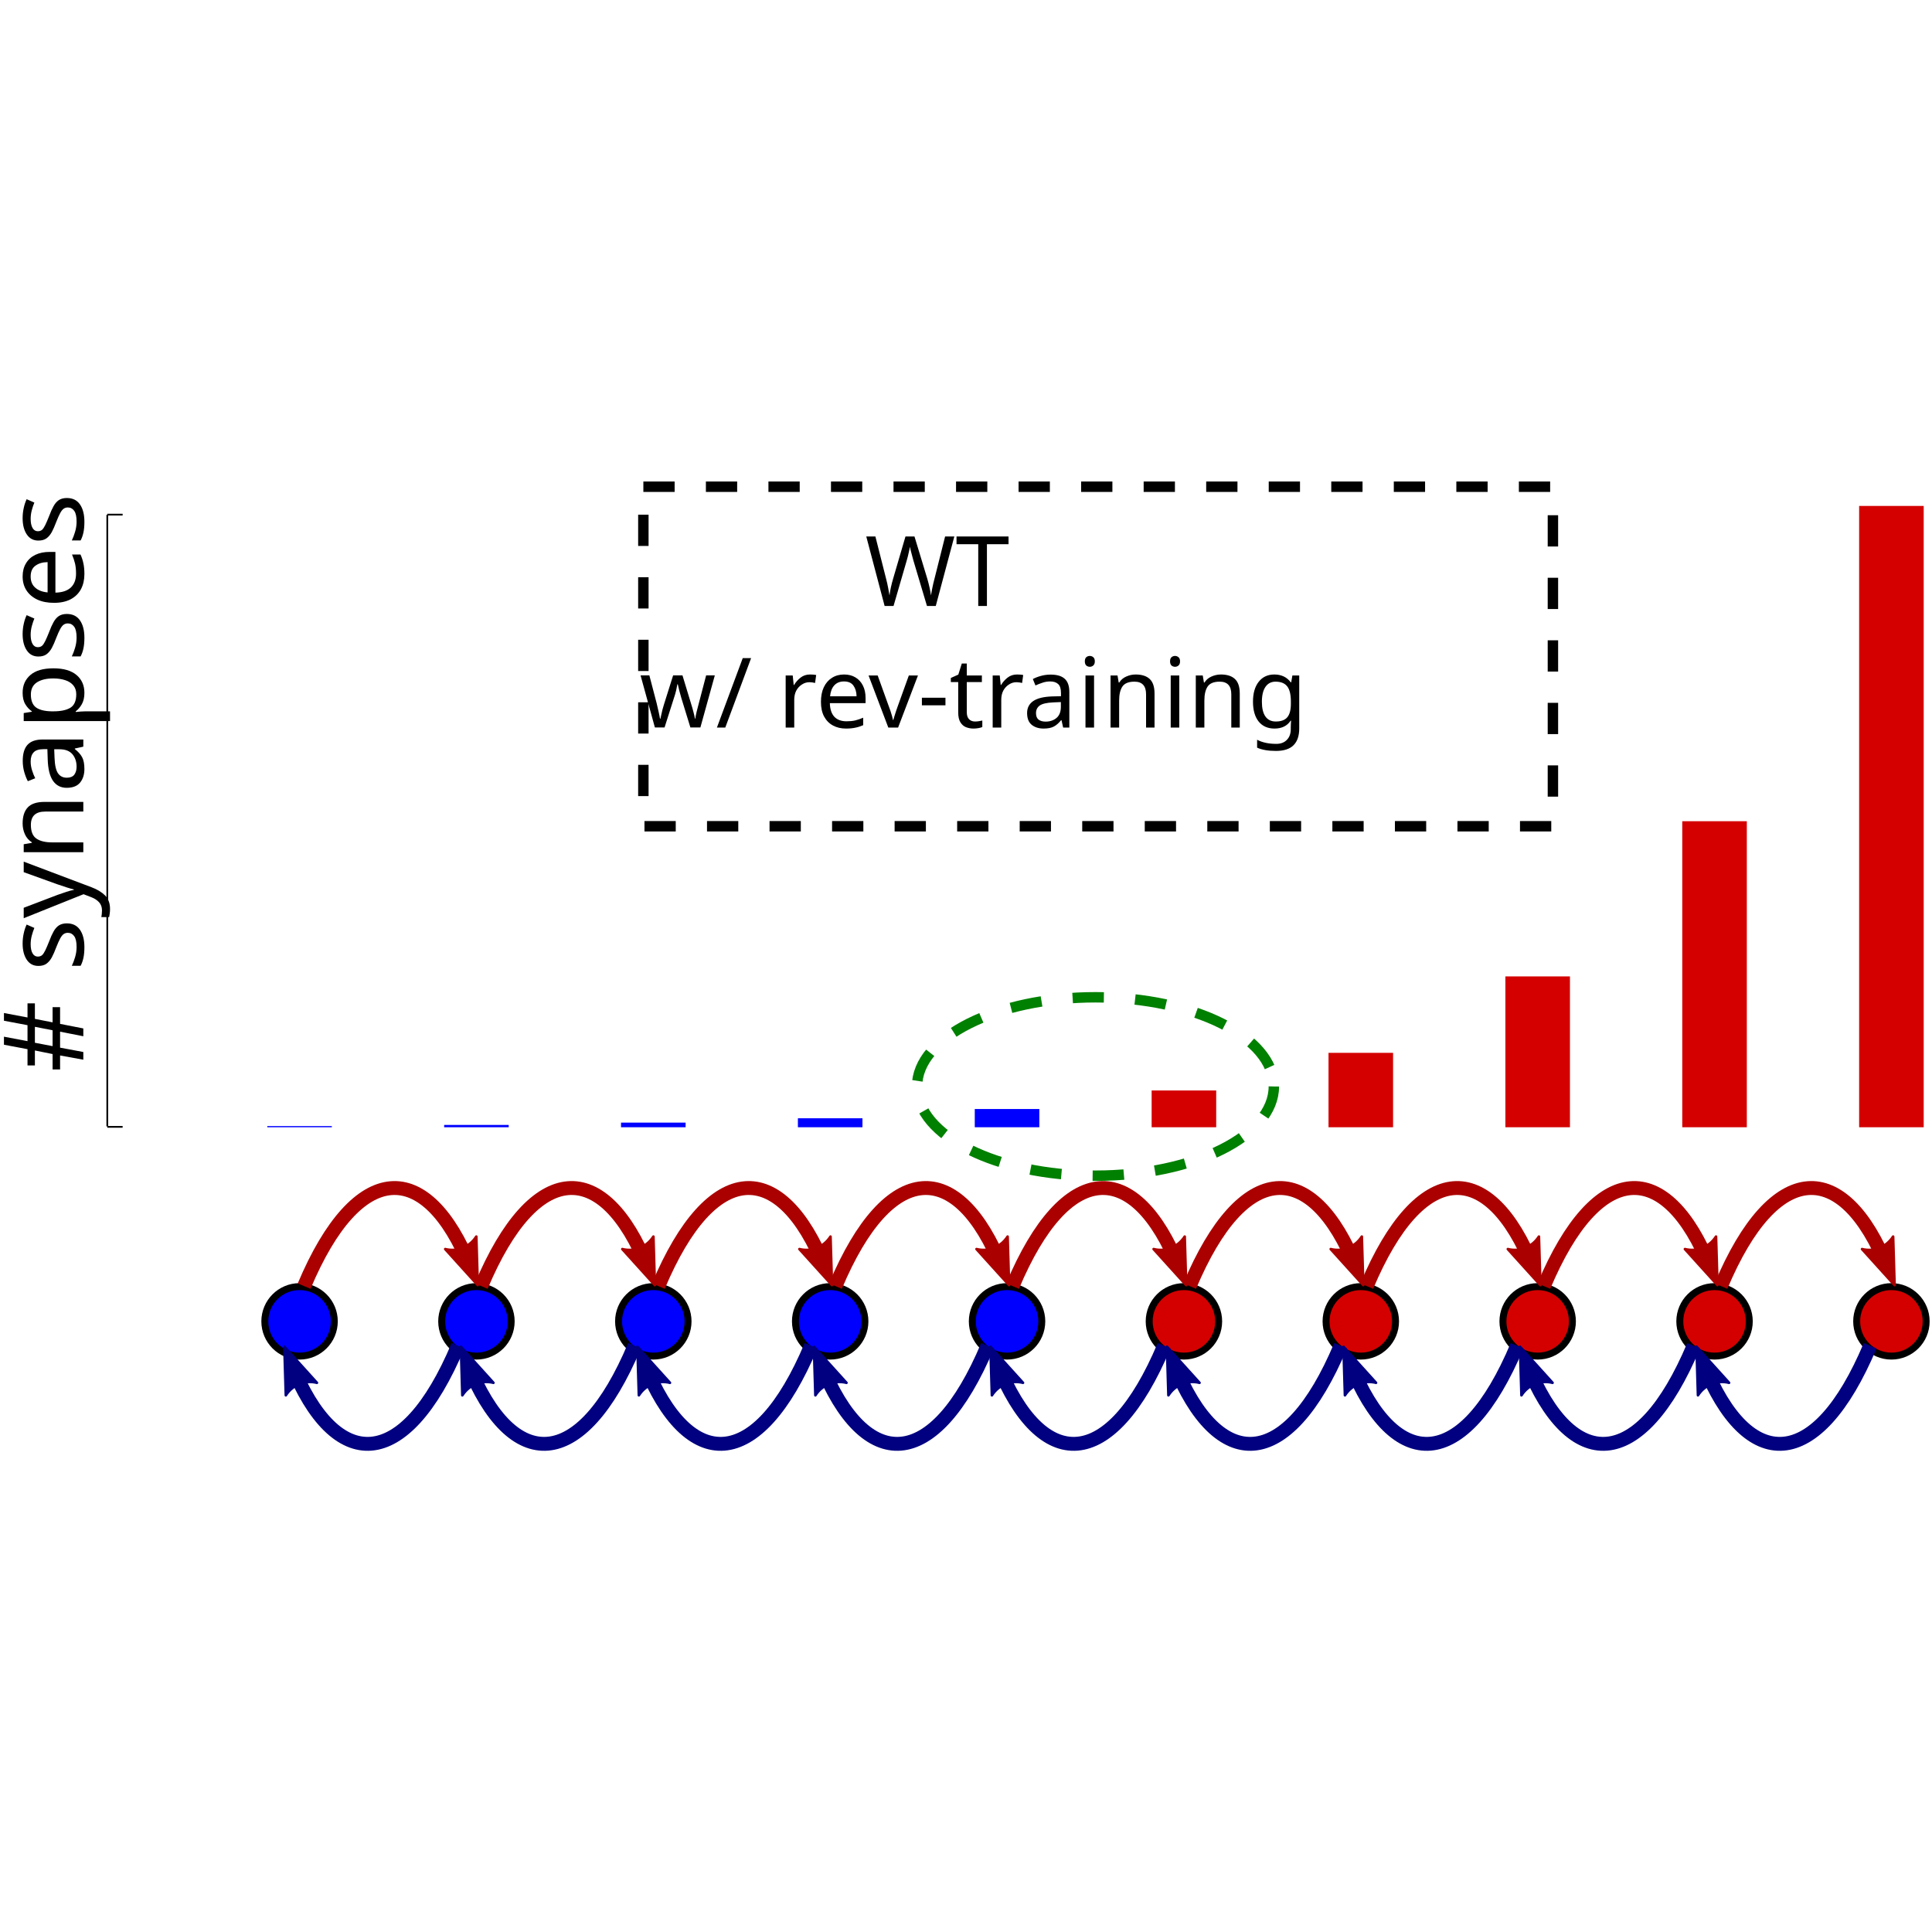
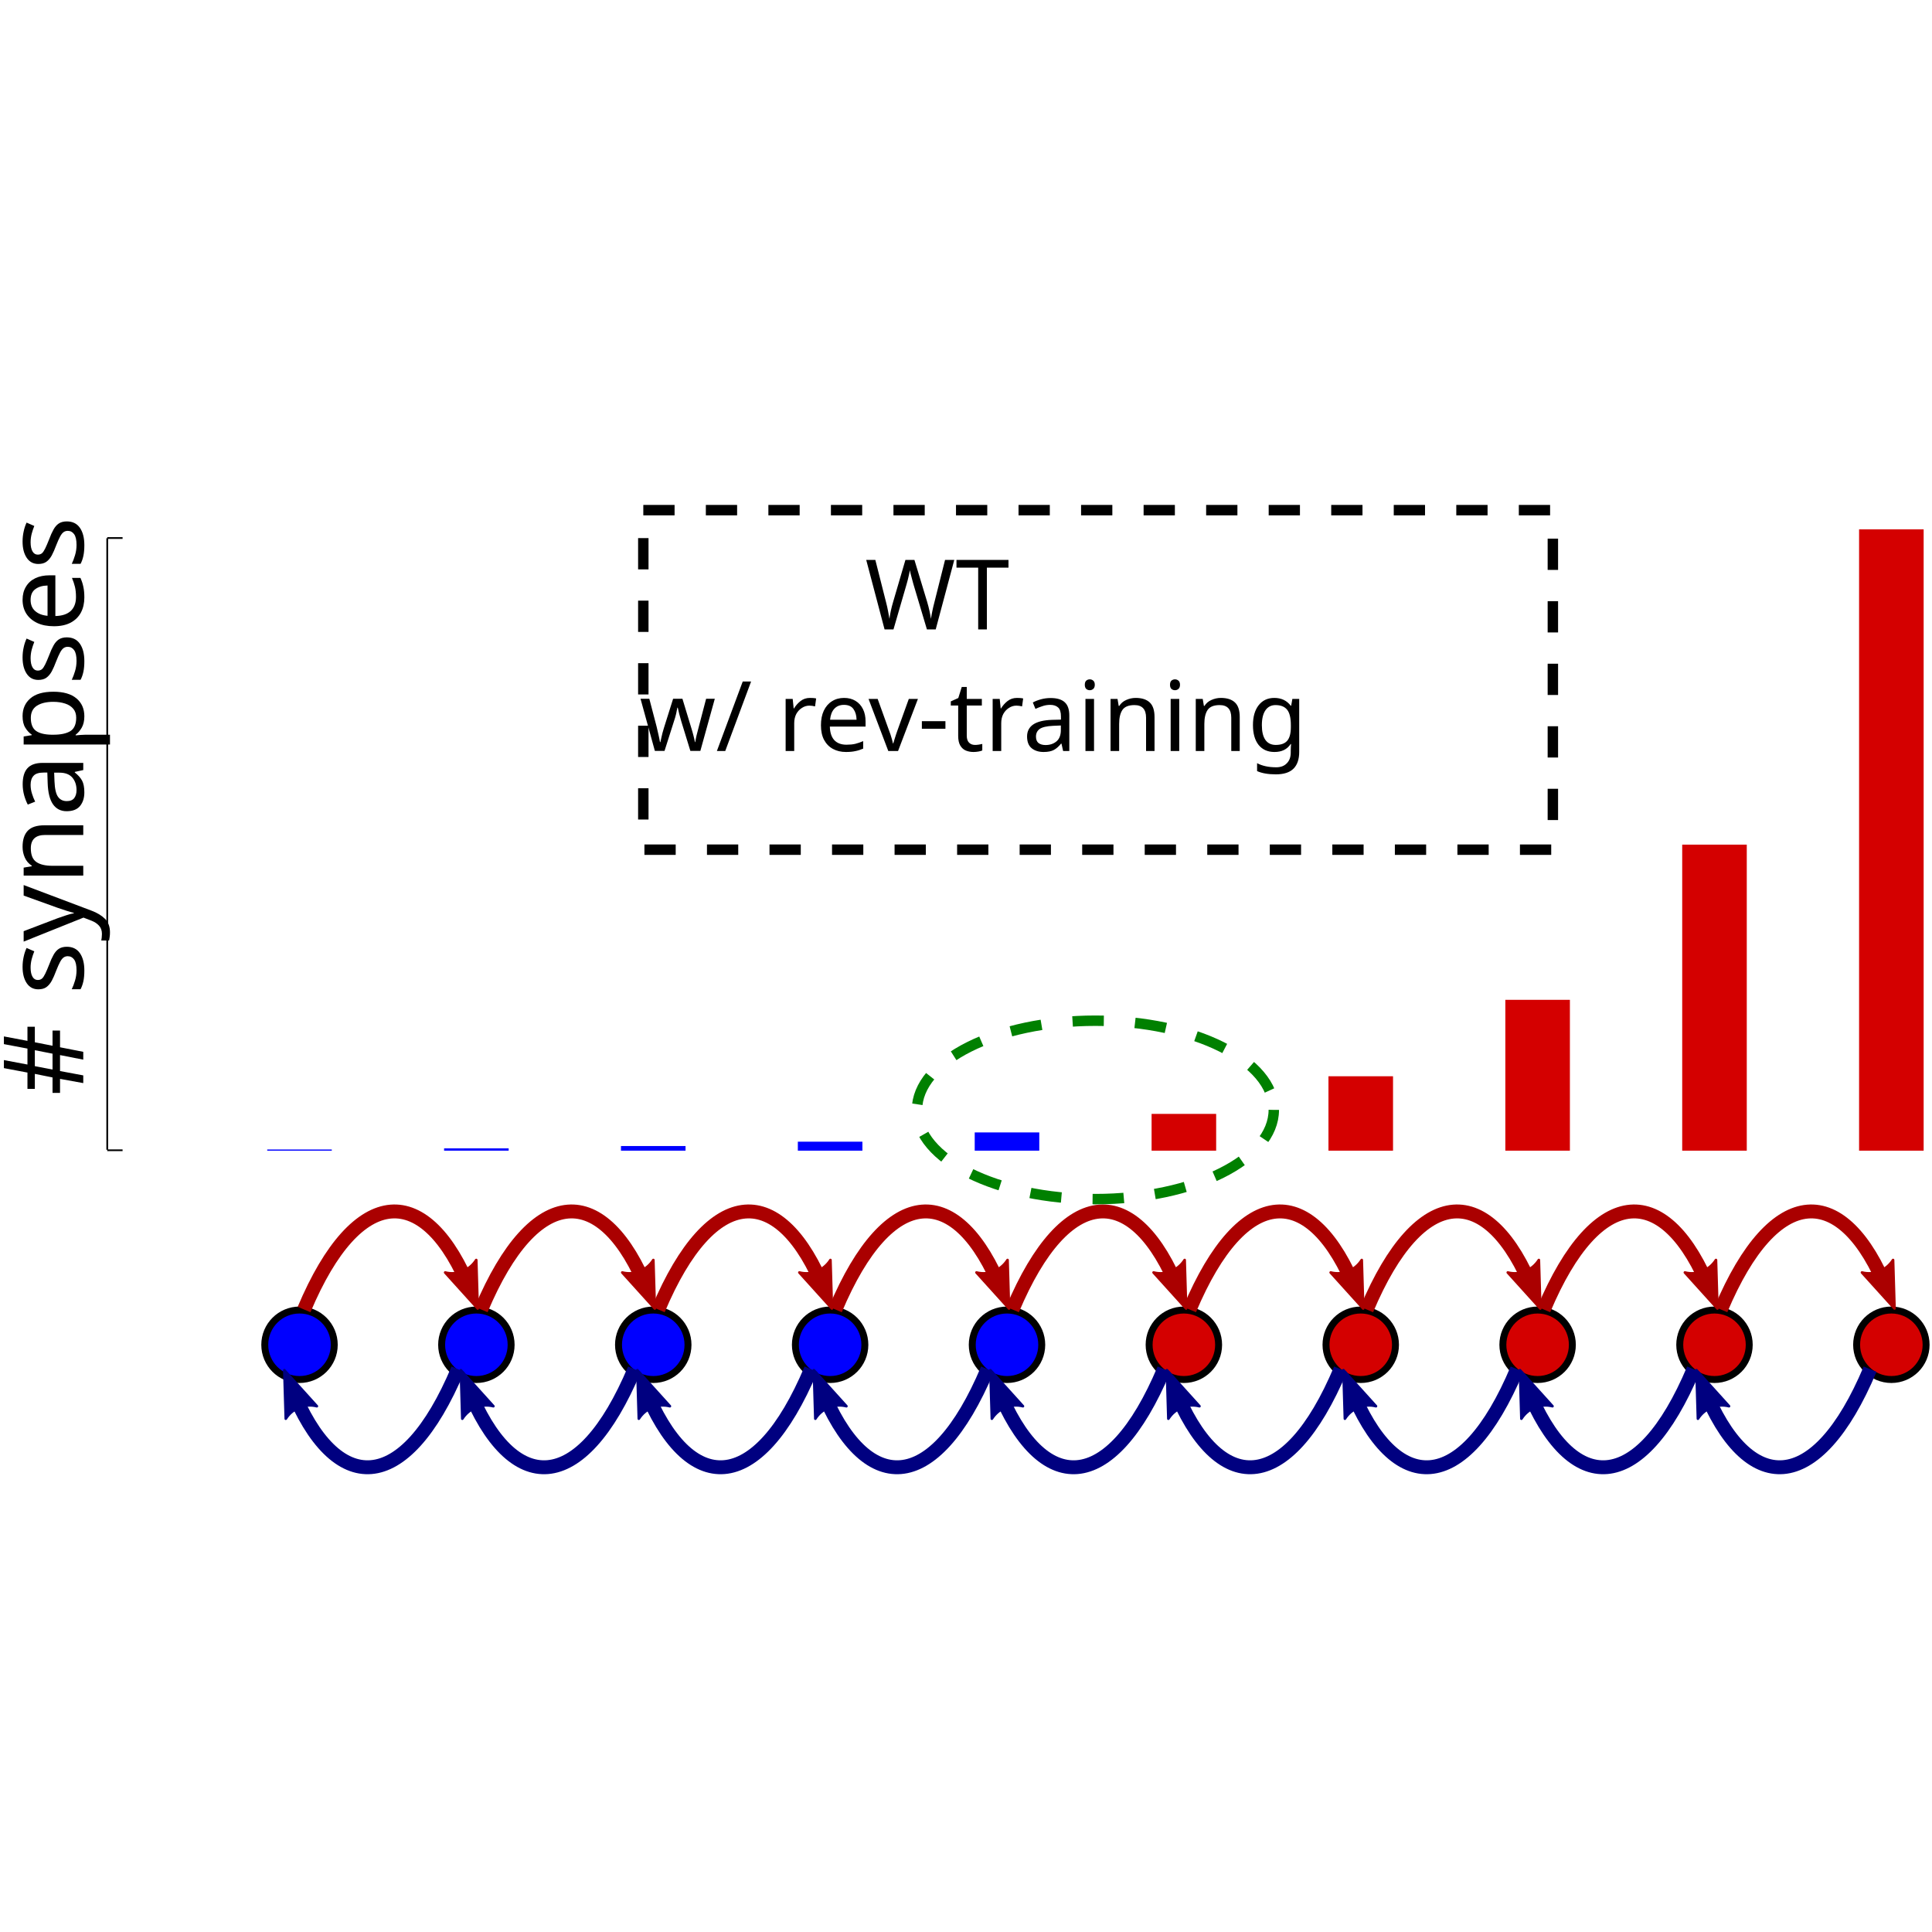
<svg xmlns="http://www.w3.org/2000/svg" width="278.043" height="278.043" id="svg2" version="1.1">
  <defs id="defs4">
    <marker orient="auto" refY="0" refX="0" id="Arrow2Send" style="overflow:visible">
      <path id="path4544" style="font-size:12px;fill-rule:evenodd;stroke-width:0.625;stroke-linejoin:round" d="M 8.719,4.034 -2.207,0.016 8.719,-4.002 c -1.745,2.372 -1.735,5.617 -6e-7,8.035 z" transform="matrix(-0.3,0,0,-0.3,0.69,0)" />
    </marker>
    <marker orient="auto" refY="0" refX="0" id="Arrow2Sstart" style="overflow:visible">
      <path id="path4541" style="font-size:12px;fill-rule:evenodd;stroke-width:0.625;stroke-linejoin:round" d="M 8.719,4.034 -2.207,0.016 8.719,-4.002 c -1.745,2.372 -1.735,5.617 -6e-7,8.035 z" transform="matrix(0.3,0,0,0.3,-0.69,0)" />
    </marker>
    <marker orient="auto" refY="0" refX="0" id="Arrow2Send-4" style="overflow:visible">
      <path id="path4544-5" style="font-size:12px;fill-rule:evenodd;stroke-width:0.625;stroke-linejoin:round" d="M 8.719,4.034 -2.207,0.016 8.719,-4.002 c -1.745,2.372 -1.735,5.617 -6e-7,8.035 z" transform="matrix(-0.3,0,0,-0.3,0.69,0)" />
    </marker>
    <marker orient="auto" refY="0" refX="0" id="Arrow2Send-3" style="overflow:visible">
      <path id="path4544-52" style="font-size:12px;fill-rule:evenodd;stroke-width:0.625;stroke-linejoin:round" d="M 8.719,4.034 -2.207,0.016 8.719,-4.002 c -1.745,2.372 -1.735,5.617 -6e-7,8.035 z" transform="matrix(-0.3,0,0,-0.3,0.69,0)" />
    </marker>
    <marker orient="auto" refY="0" refX="0" id="Arrow2Send-9" style="overflow:visible">
      <path id="path4544-4" style="font-size:12px;fill-rule:evenodd;stroke-width:0.625;stroke-linejoin:round" d="M 8.719,4.034 -2.207,0.016 8.719,-4.002 c -1.745,2.372 -1.735,5.617 -6e-7,8.035 z" transform="matrix(-0.3,0,0,-0.3,0.69,0)" />
    </marker>
    <marker orient="auto" refY="0" refX="0" id="Arrow2Send-0" style="overflow:visible">
      <path id="path4544-59" style="font-size:12px;fill-rule:evenodd;stroke-width:0.625;stroke-linejoin:round" d="M 8.719,4.034 -2.207,0.016 8.719,-4.002 c -1.745,2.372 -1.735,5.617 -6e-7,8.035 z" transform="matrix(-0.3,0,0,-0.3,0.69,0)" />
    </marker>
    <marker orient="auto" refY="0" refX="0" id="Arrow2Send-6" style="overflow:visible">
      <path id="path4544-594" style="font-size:12px;fill-rule:evenodd;stroke-width:0.625;stroke-linejoin:round" d="M 8.719,4.034 -2.207,0.016 8.719,-4.002 c -1.745,2.372 -1.735,5.617 -6e-7,8.035 z" transform="matrix(-0.3,0,0,-0.3,0.69,0)" />
    </marker>
    <marker orient="auto" refY="0" refX="0" id="Arrow2Send-43" style="overflow:visible">
      <path id="path4544-54" style="font-size:12px;fill-rule:evenodd;stroke-width:0.625;stroke-linejoin:round" d="M 8.719,4.034 -2.207,0.016 8.719,-4.002 c -1.745,2.372 -1.735,5.617 -6e-7,8.035 z" transform="matrix(-0.3,0,0,-0.3,0.69,0)" />
    </marker>
    <marker orient="auto" refY="0" refX="0" id="Arrow2Send-41" style="overflow:visible">
      <path id="path4544-6" style="font-size:12px;fill-rule:evenodd;stroke-width:0.625;stroke-linejoin:round" d="M 8.719,4.034 -2.207,0.016 8.719,-4.002 c -1.745,2.372 -1.735,5.617 -6e-7,8.035 z" transform="matrix(-0.3,0,0,-0.3,0.69,0)" />
    </marker>
    <marker orient="auto" refY="0" refX="0" id="Arrow2Send-1" style="overflow:visible">
      <path id="path4544-58" style="font-size:12px;fill-rule:evenodd;stroke-width:0.625;stroke-linejoin:round" d="M 8.719,4.034 -2.207,0.016 8.719,-4.002 c -1.745,2.372 -1.735,5.617 -6e-7,8.035 z" transform="matrix(-0.3,0,0,-0.3,0.69,0)" />
    </marker>
    <marker orient="auto" refY="0" refX="0" id="Arrow2Send-01" style="overflow:visible">
      <path id="path4544-40" style="font-size:12px;fill-rule:evenodd;stroke-width:0.625;stroke-linejoin:round" d="M 8.719,4.034 -2.207,0.016 8.719,-4.002 c -1.745,2.372 -1.735,5.617 -6e-7,8.035 z" transform="matrix(-0.3,0,0,-0.3,0.69,0)" />
    </marker>
    <marker orient="auto" refY="0" refX="0" id="Arrow2Send-91" style="overflow:visible">
      <path id="path4544-7" style="font-size:12px;fill-rule:evenodd;stroke-width:0.625;stroke-linejoin:round" d="M 8.719,4.034 -2.207,0.016 8.719,-4.002 c -1.745,2.372 -1.735,5.617 -6e-7,8.035 z" transform="matrix(-0.3,0,0,-0.3,0.69,0)" />
    </marker>
    <marker orient="auto" refY="0" refX="0" id="Arrow2Send-96" style="overflow:visible">
      <path id="path4544-8" style="font-size:12px;fill-rule:evenodd;stroke-width:0.625;stroke-linejoin:round" d="M 8.719,4.034 -2.207,0.016 8.719,-4.002 c -1.745,2.372 -1.735,5.617 -6e-7,8.035 z" transform="matrix(-0.3,0,0,-0.3,0.69,0)" />
    </marker>
    <marker orient="auto" refY="0" refX="0" id="Arrow2Send-30" style="overflow:visible">
      <path id="path4544-2" style="font-size:12px;fill-rule:evenodd;stroke-width:0.625;stroke-linejoin:round" d="M 8.719,4.034 -2.207,0.016 8.719,-4.002 c -1.745,2.372 -1.735,5.617 -6e-7,8.035 z" transform="matrix(-0.3,0,0,-0.3,0.69,0)" />
    </marker>
    <marker orient="auto" refY="0" refX="0" id="Arrow2Send-92" style="overflow:visible">
      <path id="path4544-24" style="font-size:12px;fill-rule:evenodd;stroke-width:0.625;stroke-linejoin:round" d="M 8.719,4.034 -2.207,0.016 8.719,-4.002 c -1.745,2.372 -1.735,5.617 -6e-7,8.035 z" transform="matrix(-0.3,0,0,-0.3,0.69,0)" />
    </marker>
    <marker orient="auto" refY="0" refX="0" id="Arrow2Send-8" style="overflow:visible">
      <path id="path4544-72" style="font-size:12px;fill-rule:evenodd;stroke-width:0.625;stroke-linejoin:round" d="M 8.719,4.034 -2.207,0.016 8.719,-4.002 c -1.745,2.372 -1.735,5.617 -6e-7,8.035 z" transform="matrix(-0.3,0,0,-0.3,0.69,0)" />
    </marker>
    <marker orient="auto" refY="0" refX="0" id="Arrow2Send-34" style="overflow:visible">
      <path id="path4544-3" style="font-size:12px;fill-rule:evenodd;stroke-width:0.625;stroke-linejoin:round" d="M 8.719,4.034 -2.207,0.016 8.719,-4.002 c -1.745,2.372 -1.735,5.617 -6e-7,8.035 z" transform="matrix(-0.3,0,0,-0.3,0.69,0)" />
    </marker>
    <marker orient="auto" refY="0" refX="0" id="Arrow2Send-32" style="overflow:visible">
      <path id="path4544-76" style="font-size:12px;fill-rule:evenodd;stroke-width:0.625;stroke-linejoin:round" d="M 8.719,4.034 -2.207,0.016 8.719,-4.002 c -1.745,2.372 -1.735,5.617 -6e-7,8.035 z" transform="matrix(-0.3,0,0,-0.3,0.69,0)" />
    </marker>
    <marker orient="auto" refY="0" refX="0" id="Arrow2Send-36" style="overflow:visible">
      <path id="path4544-9" style="font-size:12px;fill-rule:evenodd;stroke-width:0.625;stroke-linejoin:round" d="M 8.719,4.034 -2.207,0.016 8.719,-4.002 c -1.745,2.372 -1.735,5.617 -6e-7,8.035 z" transform="matrix(-0.3,0,0,-0.3,0.69,0)" />
    </marker>
    <marker orient="auto" refY="0" refX="0" id="Arrow2Send-33" style="overflow:visible">
      <path id="path4544-0" style="font-size:12px;fill-rule:evenodd;stroke-width:0.625;stroke-linejoin:round" d="M 8.719,4.034 -2.207,0.016 8.719,-4.002 c -1.745,2.372 -1.735,5.617 -6e-7,8.035 z" transform="matrix(-0.3,0,0,-0.3,0.69,0)" />
    </marker>
    <marker orient="auto" refY="0" refX="0" id="Arrow2SendM" style="overflow:visible">
      <path id="path3097" style="font-size:12px;fill:#aa0000;fill-rule:evenodd;stroke:#aa0000;stroke-width:0.625;stroke-linejoin:round" d="M 8.719,4.034 -2.207,0.016 8.719,-4.002 c -1.745,2.372 -1.735,5.617 -6e-7,8.035 z" transform="matrix(-0.3,0,0,-0.3,0.69,0)" />
    </marker>
    <marker orient="auto" refY="0" refX="0" id="Arrow2Sendg" style="overflow:visible">
      <path id="path3100" style="font-size:12px;fill:#aa0000;fill-rule:evenodd;stroke:#aa0000;stroke-width:0.625;stroke-linejoin:round" d="M 8.719,4.034 -2.207,0.016 8.719,-4.002 c -1.745,2.372 -1.735,5.617 -6e-7,8.035 z" transform="matrix(-0.3,0,0,-0.3,0.69,0)" />
    </marker>
    <marker orient="auto" refY="0" refX="0" id="Arrow2Send3" style="overflow:visible">
      <path id="path3103" style="font-size:12px;fill:#aa0000;fill-rule:evenodd;stroke:#aa0000;stroke-width:0.625;stroke-linejoin:round" d="M 8.719,4.034 -2.207,0.016 8.719,-4.002 c -1.745,2.372 -1.735,5.617 -6e-7,8.035 z" transform="matrix(-0.3,0,0,-0.3,0.69,0)" />
    </marker>
    <marker orient="auto" refY="0" refX="0" id="Arrow2Sends" style="overflow:visible">
      <path id="path3106" style="font-size:12px;fill:#aa0000;fill-rule:evenodd;stroke:#aa0000;stroke-width:0.625;stroke-linejoin:round" d="M 8.719,4.034 -2.207,0.016 8.719,-4.002 c -1.745,2.372 -1.735,5.617 -6e-7,8.035 z" transform="matrix(-0.3,0,0,-0.3,0.69,0)" />
    </marker>
    <marker orient="auto" refY="0" refX="0" id="Arrow2Sendz" style="overflow:visible">
      <path id="path3109" style="font-size:12px;fill:#aa0000;fill-rule:evenodd;stroke:#aa0000;stroke-width:0.625;stroke-linejoin:round" d="M 8.719,4.034 -2.207,0.016 8.719,-4.002 c -1.745,2.372 -1.735,5.617 -6e-7,8.035 z" transform="matrix(-0.3,0,0,-0.3,0.69,0)" />
    </marker>
    <marker orient="auto" refY="0" refX="0" id="Arrow2SendI" style="overflow:visible">
      <path id="path3112" style="font-size:12px;fill:#aa0000;fill-rule:evenodd;stroke:#aa0000;stroke-width:0.625;stroke-linejoin:round" d="M 8.719,4.034 -2.207,0.016 8.719,-4.002 c -1.745,2.372 -1.735,5.617 -6e-7,8.035 z" transform="matrix(-0.3,0,0,-0.3,0.69,0)" />
    </marker>
    <marker orient="auto" refY="0" refX="0" id="Arrow2Send7" style="overflow:visible">
      <path id="path3115" style="font-size:12px;fill:#aa0000;fill-rule:evenodd;stroke:#aa0000;stroke-width:0.625;stroke-linejoin:round" d="M 8.719,4.034 -2.207,0.016 8.719,-4.002 c -1.745,2.372 -1.735,5.617 -6e-7,8.035 z" transform="matrix(-0.3,0,0,-0.3,0.69,0)" />
    </marker>
    <marker orient="auto" refY="0" refX="0" id="Arrow2SendG" style="overflow:visible">
      <path id="path3118" style="font-size:12px;fill:#aa0000;fill-rule:evenodd;stroke:#aa0000;stroke-width:0.625;stroke-linejoin:round" d="M 8.719,4.034 -2.207,0.016 8.719,-4.002 c -1.745,2.372 -1.735,5.617 -6e-7,8.035 z" transform="matrix(-0.3,0,0,-0.3,0.69,0)" />
    </marker>
    <marker orient="auto" refY="0" refX="0" id="Arrow2SendJ" style="overflow:visible">
      <path id="path3121" style="font-size:12px;fill:#aa0000;fill-rule:evenodd;stroke:#aa0000;stroke-width:0.625;stroke-linejoin:round" d="M 8.719,4.034 -2.207,0.016 8.719,-4.002 c -1.745,2.372 -1.735,5.617 -6e-7,8.035 z" transform="matrix(-0.3,0,0,-0.3,0.69,0)" />
    </marker>
    <marker orient="auto" refY="0" refX="0" id="Arrow2Sendzk" style="overflow:visible">
      <path id="path3315" style="font-size:12px;fill:#000080;fill-rule:evenodd;stroke:#000080;stroke-width:0.625;stroke-linejoin:round" d="M 8.719,4.034 -2.207,0.016 8.719,-4.002 c -1.745,2.372 -1.735,5.617 -6e-7,8.035 z" transform="matrix(-0.3,0,0,-0.3,0.69,0)" />
    </marker>
    <marker orient="auto" refY="0" refX="0" id="Arrow2SendD" style="overflow:visible">
      <path id="path3318" style="font-size:12px;fill:#000080;fill-rule:evenodd;stroke:#000080;stroke-width:0.625;stroke-linejoin:round" d="M 8.719,4.034 -2.207,0.016 8.719,-4.002 c -1.745,2.372 -1.735,5.617 -6e-7,8.035 z" transform="matrix(-0.3,0,0,-0.3,0.69,0)" />
    </marker>
    <marker orient="auto" refY="0" refX="0" id="Arrow2SendO" style="overflow:visible">
      <path id="path3321" style="font-size:12px;fill:#000080;fill-rule:evenodd;stroke:#000080;stroke-width:0.625;stroke-linejoin:round" d="M 8.719,4.034 -2.207,0.016 8.719,-4.002 c -1.745,2.372 -1.735,5.617 -6e-7,8.035 z" transform="matrix(-0.3,0,0,-0.3,0.69,0)" />
    </marker>
    <marker orient="auto" refY="0" refX="0" id="Arrow2Sendu" style="overflow:visible">
      <path id="path3324" style="font-size:12px;fill:#000080;fill-rule:evenodd;stroke:#000080;stroke-width:0.625;stroke-linejoin:round" d="M 8.719,4.034 -2.207,0.016 8.719,-4.002 c -1.745,2.372 -1.735,5.617 -6e-7,8.035 z" transform="matrix(-0.3,0,0,-0.3,0.69,0)" />
    </marker>
    <marker orient="auto" refY="0" refX="0" id="Arrow2Sendd" style="overflow:visible">
      <path id="path3327" style="font-size:12px;fill:#000080;fill-rule:evenodd;stroke:#000080;stroke-width:0.625;stroke-linejoin:round" d="M 8.719,4.034 -2.207,0.016 8.719,-4.002 c -1.745,2.372 -1.735,5.617 -6e-7,8.035 z" transform="matrix(-0.3,0,0,-0.3,0.69,0)" />
    </marker>
    <marker orient="auto" refY="0" refX="0" id="Arrow2Send9" style="overflow:visible">
      <path id="path3330" style="font-size:12px;fill:#000080;fill-rule:evenodd;stroke:#000080;stroke-width:0.625;stroke-linejoin:round" d="M 8.719,4.034 -2.207,0.016 8.719,-4.002 c -1.745,2.372 -1.735,5.617 -6e-7,8.035 z" transform="matrix(-0.3,0,0,-0.3,0.69,0)" />
    </marker>
    <marker orient="auto" refY="0" refX="0" id="Arrow2SendI1" style="overflow:visible">
      <path id="path3333" style="font-size:12px;fill:#000080;fill-rule:evenodd;stroke:#000080;stroke-width:0.625;stroke-linejoin:round" d="M 8.719,4.034 -2.207,0.016 8.719,-4.002 c -1.745,2.372 -1.735,5.617 -6e-7,8.035 z" transform="matrix(-0.3,0,0,-0.3,0.69,0)" />
    </marker>
    <marker orient="auto" refY="0" refX="0" id="Arrow2Senda" style="overflow:visible">
      <path id="path3336" style="font-size:12px;fill:#000080;fill-rule:evenodd;stroke:#000080;stroke-width:0.625;stroke-linejoin:round" d="M 8.719,4.034 -2.207,0.016 8.719,-4.002 c -1.745,2.372 -1.735,5.617 -6e-7,8.035 z" transform="matrix(-0.3,0,0,-0.3,0.69,0)" />
    </marker>
    <marker orient="auto" refY="0" refX="0" id="Arrow2SendaN" style="overflow:visible">
      <path id="path3339" style="font-size:12px;fill:#000080;fill-rule:evenodd;stroke:#000080;stroke-width:0.625;stroke-linejoin:round" d="M 8.719,4.034 -2.207,0.016 8.719,-4.002 c -1.745,2.372 -1.735,5.617 -6e-7,8.035 z" transform="matrix(-0.3,0,0,-0.3,0.69,0)" />
    </marker>
    <marker orient="auto" refY="0" refX="0" id="Arrow2Send-33d2" style="overflow:visible">
      <path id="path5288" style="font-size:12px;fill:#008000;fill-rule:evenodd;stroke:#008000;stroke-width:0.625;stroke-linejoin:round" d="M 8.719,4.034 -2.207,0.016 8.719,-4.002 c -1.745,2.372 -1.735,5.617 -6e-7,8.035 z" transform="matrix(-0.3,0,0,-0.3,0.69,0)" />
    </marker>
    <marker orient="auto" refY="0" refX="0" id="Arrow2Send-337r" style="overflow:visible">
      <path id="path5291" style="font-size:12px;fill:#008000;fill-rule:evenodd;stroke:#008000;stroke-width:0.625;stroke-linejoin:round" d="M 8.719,4.034 -2.207,0.016 8.719,-4.002 c -1.745,2.372 -1.735,5.617 -6e-7,8.035 z" transform="matrix(-0.3,0,0,-0.3,0.69,0)" />
    </marker>
    <marker orient="auto" refY="0" refX="0" id="Arrow2Send-33Jk" style="overflow:visible">
      <path id="path5285" style="font-size:12px;fill:#008000;fill-rule:evenodd;stroke:#008000;stroke-width:0.625;stroke-linejoin:round" d="M 8.719,4.034 -2.207,0.016 8.719,-4.002 c -1.745,2.372 -1.735,5.617 -6e-7,8.035 z" transform="matrix(-0.3,0,0,-0.3,0.69,0)" />
    </marker>
    <marker orient="auto" refY="0" refX="0" id="Arrow2Send-33V0" style="overflow:visible">
      <path id="path5294" style="font-size:12px;fill:#008000;fill-rule:evenodd;stroke:#008000;stroke-width:0.625;stroke-linejoin:round" d="M 8.719,4.034 -2.207,0.016 8.719,-4.002 c -1.745,2.372 -1.735,5.617 -6e-7,8.035 z" transform="matrix(-0.3,0,0,-0.3,0.69,0)" />
    </marker>
  </defs>
  <g id="layer1" transform="translate(-90.98613,-265.6984)">
    <g id="g3143" transform="translate(-8.499912,14.92788)">
-       <path d="m 190,347.362 c 0,2.761 -2.239,5 -5,5 -2.761,0 -5,-2.239 -5,-5 0,-2.761 2.239,-5 5,-5 2.761,0 5,2.239 5,5 z" id="path2994-3-2-1" style="fill:#d40000;stroke:#000000;stroke-width:1;stroke-linecap:round;stroke-linejoin:round;stroke-miterlimit:4;stroke-dasharray:none;stroke-dashoffset:0" transform="matrix(-1,0,0,1,556.6883,93.57143)" />
-       <path d="m 190,347.362 c 0,2.761 -2.239,5 -5,5 -2.761,0 -5,-2.239 -5,-5 0,-2.761 2.239,-5 5,-5 2.761,0 5,2.239 5,5 z" id="path2994-3-2-7" style="fill:#d40000;stroke:#000000;stroke-width:1;stroke-linecap:round;stroke-linejoin:round;stroke-miterlimit:4;stroke-dasharray:none;stroke-dashoffset:0" transform="matrix(-1,0,0,1,531.2338,93.57143)" />
-       <path d="m 190,347.362 c 0,2.761 -2.239,5 -5,5 -2.761,0 -5,-2.239 -5,-5 0,-2.761 2.239,-5 5,-5 2.761,0 5,2.239 5,5 z" id="path2994-3-2-4" style="fill:#d40000;stroke:#000000;stroke-width:1;stroke-linecap:round;stroke-linejoin:round;stroke-miterlimit:4;stroke-dasharray:none;stroke-dashoffset:0" transform="matrix(-1,0,0,1,480.3247,93.57143)" />
-       <path d="m 190,347.362 c 0,2.761 -2.239,5 -5,5 -2.761,0 -5,-2.239 -5,-5 0,-2.761 2.239,-5 5,-5 2.761,0 5,2.239 5,5 z" id="path2994-3-2-0" style="fill:#d40000;stroke:#000000;stroke-width:1;stroke-linecap:round;stroke-linejoin:round;stroke-miterlimit:4;stroke-dasharray:none;stroke-dashoffset:0" transform="matrix(-1,0,0,1,505.7792,93.57143)" />
-       <path d="m 190,347.362 c 0,2.761 -2.239,5 -5,5 -2.761,0 -5,-2.239 -5,-5 0,-2.761 2.239,-5 5,-5 2.761,0 5,2.239 5,5 z" id="path2994-3-2-9" style="fill:#d40000;stroke:#000000;stroke-width:1;stroke-linecap:round;stroke-linejoin:round;stroke-miterlimit:4;stroke-dasharray:none;stroke-dashoffset:0" transform="matrix(-1,0,0,1,454.8701,93.57143)" />
-       <path d="m 190,347.362 c 0,2.761 -2.239,5 -5,5 -2.761,0 -5,-2.239 -5,-5 0,-2.761 2.239,-5 5,-5 2.761,0 5,2.239 5,5 z" id="path2994-4" style="fill:#0000ff;stroke:#000000;stroke-width:1;stroke-linecap:round;stroke-linejoin:round;stroke-miterlimit:4;stroke-dasharray:none;stroke-dashoffset:0" transform="matrix(-1,0,0,1,327.5974,93.57143)" />
-       <path d="m 190,347.362 c 0,2.761 -2.239,5 -5,5 -2.761,0 -5,-2.239 -5,-5 0,-2.761 2.239,-5 5,-5 2.761,0 5,2.239 5,5 z" id="path2994-8" style="fill:#0000ff;stroke:#000000;stroke-width:1;stroke-linecap:round;stroke-linejoin:round;stroke-miterlimit:4;stroke-dasharray:none;stroke-dashoffset:0" transform="matrix(-1,0,0,1,353.0519,93.57143)" />
-       <path d="m 190,347.362 c 0,2.761 -2.239,5 -5,5 -2.761,0 -5,-2.239 -5,-5 0,-2.761 2.239,-5 5,-5 2.761,0 5,2.239 5,5 z" id="path2994-82" style="fill:#0000ff;stroke:#000000;stroke-width:1;stroke-linecap:round;stroke-linejoin:round;stroke-miterlimit:4;stroke-dasharray:none;stroke-dashoffset:0" transform="matrix(-1,0,0,1,378.5065,93.57143)" />
-       <path d="m 190,347.362 c 0,2.761 -2.239,5 -5,5 -2.761,0 -5,-2.239 -5,-5 0,-2.761 2.239,-5 5,-5 2.761,0 5,2.239 5,5 z" id="path2994-45" style="fill:#0000ff;stroke:#000000;stroke-width:1;stroke-linecap:round;stroke-linejoin:round;stroke-miterlimit:4;stroke-dasharray:none;stroke-dashoffset:0" transform="matrix(-1,0,0,1,403.961,93.57143)" />
-       <path d="m 190,347.362 c 0,2.761 -2.239,5 -5,5 -2.761,0 -5,-2.239 -5,-5 0,-2.761 2.239,-5 5,-5 2.761,0 5,2.239 5,5 z" id="path2994-5" style="fill:#0000ff;stroke:#000000;stroke-width:1;stroke-linecap:round;stroke-linejoin:round;stroke-miterlimit:4;stroke-dasharray:none;stroke-dashoffset:0" transform="matrix(-1,0,0,1,429.4156,93.57143)" />
-       <path id="path5894-5" d="m 143.256,435.86 c 7.696,-18.279 17.625,-18.423 23.968,-2.651" style="fill:none;stroke:#aa0000;stroke-width:2;stroke-linecap:butt;stroke-linejoin:miter;stroke-miterlimit:4;stroke-opacity:1;stroke-dasharray:none;marker-end:url(#Arrow2Sendz)" />
-       <path id="path5894-5-4" d="m 347.157,435.86 c 7.696,-18.279 17.625,-18.423 23.968,-2.651" style="fill:none;stroke:#aa0000;stroke-width:2;stroke-linecap:butt;stroke-linejoin:miter;stroke-miterlimit:4;stroke-opacity:1;stroke-dasharray:none;marker-end:url(#Arrow2Sends)" />
-       <path id="path5894-5-9" d="m 321.669,435.86 c 7.696,-18.279 17.625,-18.423 23.968,-2.651" style="fill:none;stroke:#aa0000;stroke-width:2;stroke-linecap:butt;stroke-linejoin:miter;stroke-miterlimit:4;stroke-opacity:1;stroke-dasharray:none;marker-end:url(#Arrow2Sendg)" />
-       <path id="path5894-5-93" d="m 296.182,435.86 c 7.696,-18.279 17.625,-18.423 23.968,-2.651" style="fill:none;stroke:#aa0000;stroke-width:2;stroke-linecap:butt;stroke-linejoin:miter;stroke-miterlimit:4;stroke-opacity:1;stroke-dasharray:none;marker-end:url(#Arrow2SendJ)" />
-       <path id="path5894-5-48" d="m 270.694,435.86 c 7.696,-18.279 17.625,-18.423 23.968,-2.651" style="fill:none;stroke:#aa0000;stroke-width:2;stroke-linecap:butt;stroke-linejoin:miter;stroke-miterlimit:4;stroke-opacity:1;stroke-dasharray:none;marker-end:url(#Arrow2SendG)" />
-       <path id="path5894-5-8" d="m 245.206,435.86 c 7.696,-18.279 17.625,-18.423 23.968,-2.651" style="fill:none;stroke:#aa0000;stroke-width:2;stroke-linecap:butt;stroke-linejoin:miter;stroke-miterlimit:4;stroke-opacity:1;stroke-dasharray:none;marker-end:url(#Arrow2SendM)" />
-       <path id="path5894-5-2" d="m 219.719,435.86 c 7.696,-18.279 17.625,-18.423 23.968,-2.651" style="fill:none;stroke:#aa0000;stroke-width:2;stroke-linecap:butt;stroke-linejoin:miter;stroke-miterlimit:4;stroke-opacity:1;stroke-dasharray:none;marker-end:url(#Arrow2Send3)" />
-       <path id="path5894-5-98" d="m 194.231,435.86 c 7.696,-18.279 17.625,-18.423 23.968,-2.651" style="fill:none;stroke:#aa0000;stroke-width:2;stroke-linecap:butt;stroke-linejoin:miter;stroke-miterlimit:4;stroke-opacity:1;stroke-dasharray:none;marker-end:url(#Arrow2SendI)" />
-       <path id="path5894-5-49" d="m 168.743,435.86 c 7.696,-18.279 17.625,-18.423 23.968,-2.651" style="fill:none;stroke:#aa0000;stroke-width:2;stroke-linecap:butt;stroke-linejoin:miter;stroke-miterlimit:4;stroke-opacity:1;stroke-dasharray:none;marker-end:url(#Arrow2Send7)" />
-       <path id="path5894-5-1" d="m 165.399,444.446 c -7.696,18.279 -17.625,18.423 -23.968,2.651" style="fill:none;stroke:#000080;stroke-width:2;stroke-linecap:butt;stroke-linejoin:miter;stroke-miterlimit:4;stroke-opacity:1;stroke-dasharray:none;stroke-dashoffset:0;marker-end:url(#Arrow2SendD)" />
-       <path id="path5894-5-1-1" d="m 368.626,444.446 c -7.696,18.279 -17.625,18.423 -23.968,2.651" style="fill:none;stroke:#000080;stroke-width:2;stroke-linecap:butt;stroke-linejoin:miter;stroke-miterlimit:4;stroke-opacity:1;stroke-dasharray:none;stroke-dashoffset:0;marker-end:url(#Arrow2Senda)" />
-       <path id="path5894-5-1-19" d="m 343.223,444.446 c -7.696,18.279 -17.625,18.423 -23.968,2.651" style="fill:none;stroke:#000080;stroke-width:2;stroke-linecap:butt;stroke-linejoin:miter;stroke-miterlimit:4;stroke-opacity:1;stroke-dasharray:none;stroke-dashoffset:0;marker-end:url(#Arrow2Sendd)" />
-       <path id="path5894-5-1-0" d="m 317.819,444.446 c -7.696,18.279 -17.625,18.423 -23.968,2.651" style="fill:none;stroke:#000080;stroke-width:2;stroke-linecap:butt;stroke-linejoin:miter;stroke-miterlimit:4;stroke-opacity:1;stroke-dasharray:none;stroke-dashoffset:0;marker-end:url(#Arrow2SendI1)" />
-       <path id="path5894-5-1-8" d="m 292.416,444.446 c -7.696,18.279 -17.625,18.423 -23.968,2.651" style="fill:none;stroke:#000080;stroke-width:2;stroke-linecap:butt;stroke-linejoin:miter;stroke-miterlimit:4;stroke-opacity:1;stroke-dasharray:none;stroke-dashoffset:0;marker-end:url(#Arrow2SendO)" />
-       <path id="path5894-5-1-9" d="m 267.013,444.446 c -7.696,18.279 -17.625,18.423 -23.968,2.651" style="fill:none;stroke:#000080;stroke-width:2;stroke-linecap:butt;stroke-linejoin:miter;stroke-miterlimit:4;stroke-opacity:1;stroke-dasharray:none;stroke-dashoffset:0;marker-end:url(#Arrow2Sendu)" />
-       <path id="path5894-5-1-95" d="m 241.609,444.446 c -7.696,18.279 -17.625,18.423 -23.968,2.651" style="fill:none;stroke:#000080;stroke-width:2;stroke-linecap:butt;stroke-linejoin:miter;stroke-miterlimit:4;stroke-opacity:1;stroke-dasharray:none;stroke-dashoffset:0;marker-end:url(#Arrow2Sendzk)" />
-       <path id="path5894-5-1-191" d="m 216.206,444.446 c -7.696,18.279 -17.625,18.423 -23.968,2.651" style="fill:none;stroke:#000080;stroke-width:2;stroke-linecap:butt;stroke-linejoin:miter;stroke-miterlimit:4;stroke-opacity:1;stroke-dasharray:none;stroke-dashoffset:0;marker-end:url(#Arrow2Send9)" />
-       <path id="path5894-5-1-15" d="m 190.802,444.446 c -7.696,18.279 -17.625,18.423 -23.968,2.651" style="fill:none;stroke:#000080;stroke-width:2;stroke-linecap:butt;stroke-linejoin:miter;stroke-miterlimit:4;stroke-opacity:1;stroke-dasharray:none;stroke-dashoffset:0;marker-end:url(#Arrow2SendaN)" />
-       <path d="m 114.927,324.832 2.208,0" style="fill:none;stroke:#000000;stroke-width:0.25;stroke-linecap:butt;stroke-linejoin:round;stroke-miterlimit:10;stroke-opacity:1;stroke-dasharray:none" id="path150" />
-       <path d="m 114.927,412.873 0,-88.012" style="fill:none;stroke:#000000;stroke-width:0.25;stroke-linecap:butt;stroke-linejoin:round;stroke-miterlimit:10;stroke-opacity:1;stroke-dasharray:none" id="path176" />
-       <path d="m 114.927,412.941 2.208,0" style="fill:none;stroke:#000000;stroke-width:0.25;stroke-linecap:butt;stroke-linejoin:round;stroke-miterlimit:10;stroke-opacity:1;stroke-dasharray:none" id="path150-1" />
-       <path d="m 137.952,412.998 9.292,0 0,-0.167 -9.292,0 0,0.167 z" style="fill:#0000ff;fill-opacity:1;fill-rule:evenodd;stroke:none" id="path186" />
-       <path d="m 163.406,412.998 9.292,0 0,-0.333 -9.292,0 0,0.333 z" style="fill:#0000ff;fill-opacity:1;fill-rule:evenodd;stroke:none" id="path190" />
-       <path d="m 188.861,412.998 9.292,0 0,-0.667 -9.292,0 0,0.667 z" style="fill:#0000ff;fill-opacity:1;fill-rule:evenodd;stroke:none" id="path194" />
-       <path d="m 214.315,412.998 9.292,0 0,-1.292 -9.292,0 0,1.292 z" style="fill:#0000ff;fill-opacity:1;fill-rule:evenodd;stroke:none" id="path198" />
-       <path d="m 239.77,412.998 9.292,0 0,-2.625 -9.292,0 0,2.625 z" style="fill:#0000ff;fill-opacity:1;fill-rule:evenodd;stroke:none" id="path202" />
-       <path d="m 265.224,412.998 9.292,0 0,-5.292 -9.292,0 0,5.292 z" style="fill:#d40000;fill-opacity:1;fill-rule:evenodd;stroke:none" id="path206" />
-       <path d="m 290.679,412.998 9.292,0 0,-10.708 -9.292,0 0,10.708 z" style="fill:#d40000;fill-opacity:1;fill-rule:evenodd;stroke:none" id="path210" />
-       <path d="m 316.133,412.998 9.292,0 0,-21.708 -9.292,0 0,21.708 z" style="fill:#d40000;fill-opacity:1;fill-rule:evenodd;stroke:none" id="path214" />
-       <path d="m 341.588,412.998 9.292,0 0,-44.042 -9.292,0 0,44.042 z" style="fill:#d40000;fill-opacity:1;fill-rule:evenodd;stroke:none" id="path218" />
-       <path d="m 367.043,412.998 9.292,0 0,-89.416 -9.292,0 0,89.416 z" style="fill:#d40000;fill-opacity:1;fill-rule:evenodd;stroke:none" id="path222" />
-       <text id="text2993-1" y="337.981" x="257.787" style="font-size:20px;font-style:normal;font-weight:normal;text-align:center;line-height:125%;letter-spacing:0px;word-spacing:0px;text-anchor:middle;fill:#000000;fill-opacity:1;stroke:none;font-family:Sans" xml:space="preserve">
-         <tspan style="font-size:14px" y="337.981" x="257.787" id="tspan2995-7">WT</tspan>
-         <tspan style="font-size:14px" id="tspan2997-1" y="355.481" x="257.787">w/ rev-training</tspan>
+       <circle id="path2994-3-2-1" style="fill:#d40000;stroke:#000000;stroke-width:1;stroke-linecap:round;stroke-linejoin:round;stroke-miterlimit:4;stroke-dasharray:none;stroke-dashoffset:0" transform="scale(-1,1)" cx="-371.681" cy="444.303" r="5" />
+       <circle id="path2994-3-2-7" style="fill:#d40000;stroke:#000000;stroke-width:1;stroke-linecap:round;stroke-linejoin:round;stroke-miterlimit:4;stroke-dasharray:none;stroke-dashoffset:0" transform="scale(-1,1)" cx="-346.226" cy="444.303" r="5" />
+       <circle id="path2994-3-2-4" style="fill:#d40000;stroke:#000000;stroke-width:1;stroke-linecap:round;stroke-linejoin:round;stroke-miterlimit:4;stroke-dasharray:none;stroke-dashoffset:0" transform="scale(-1,1)" cx="-295.317" cy="444.303" r="5" />
+       <circle id="path2994-3-2-0" style="fill:#d40000;stroke:#000000;stroke-width:1;stroke-linecap:round;stroke-linejoin:round;stroke-miterlimit:4;stroke-dasharray:none;stroke-dashoffset:0" transform="scale(-1,1)" cx="-320.771" cy="444.303" r="5" />
+       <circle id="path2994-3-2-9" style="fill:#d40000;stroke:#000000;stroke-width:1;stroke-linecap:round;stroke-linejoin:round;stroke-miterlimit:4;stroke-dasharray:none;stroke-dashoffset:0" transform="scale(-1,1)" cx="-269.862" cy="444.303" r="5" />
+       <circle id="path2994-4" style="fill:#0000ff;stroke:#000000;stroke-width:1;stroke-linecap:round;stroke-linejoin:round;stroke-miterlimit:4;stroke-dasharray:none;stroke-dashoffset:0" transform="scale(-1,1)" cx="-142.59" cy="444.303" r="5" />
+       <circle id="path2994-8" style="fill:#0000ff;stroke:#000000;stroke-width:1;stroke-linecap:round;stroke-linejoin:round;stroke-miterlimit:4;stroke-dasharray:none;stroke-dashoffset:0" transform="scale(-1,1)" cx="-168.044" cy="444.303" r="5" />
+       <circle id="path2994-82" style="fill:#0000ff;stroke:#000000;stroke-width:1;stroke-linecap:round;stroke-linejoin:round;stroke-miterlimit:4;stroke-dasharray:none;stroke-dashoffset:0" transform="scale(-1,1)" cx="-193.499" cy="444.303" r="5" />
+       <circle id="path2994-45" style="fill:#0000ff;stroke:#000000;stroke-width:1;stroke-linecap:round;stroke-linejoin:round;stroke-miterlimit:4;stroke-dasharray:none;stroke-dashoffset:0" transform="scale(-1,1)" cx="-218.953" cy="444.303" r="5" />
+       <circle id="path2994-5" style="fill:#0000ff;stroke:#000000;stroke-width:1;stroke-linecap:round;stroke-linejoin:round;stroke-miterlimit:4;stroke-dasharray:none;stroke-dashoffset:0" transform="scale(-1,1)" cx="-244.408" cy="444.303" r="5" />
+       <path id="path5894-5" d="m 143.248,439.23 c 7.696,-18.279 17.625,-18.423 23.968,-2.651" style="fill:none;stroke:#aa0000;stroke-width:2;stroke-linecap:butt;stroke-linejoin:miter;stroke-miterlimit:4;stroke-dasharray:none;stroke-opacity:1;marker-end:url(#Arrow2Sendz)" />
+       <path id="path5894-5-4" d="m 347.149,439.23 c 7.696,-18.279 17.625,-18.423 23.968,-2.651" style="fill:none;stroke:#aa0000;stroke-width:2;stroke-linecap:butt;stroke-linejoin:miter;stroke-miterlimit:4;stroke-dasharray:none;stroke-opacity:1;marker-end:url(#Arrow2Sends)" />
+       <path id="path5894-5-9" d="m 321.662,439.23 c 7.696,-18.279 17.625,-18.423 23.968,-2.651" style="fill:none;stroke:#aa0000;stroke-width:2;stroke-linecap:butt;stroke-linejoin:miter;stroke-miterlimit:4;stroke-dasharray:none;stroke-opacity:1;marker-end:url(#Arrow2Sendg)" />
+       <path id="path5894-5-93" d="m 296.174,439.23 c 7.696,-18.279 17.625,-18.423 23.968,-2.651" style="fill:none;stroke:#aa0000;stroke-width:2;stroke-linecap:butt;stroke-linejoin:miter;stroke-miterlimit:4;stroke-dasharray:none;stroke-opacity:1;marker-end:url(#Arrow2SendJ)" />
+       <path id="path5894-5-48" d="m 270.686,439.23 c 7.696,-18.279 17.625,-18.423 23.968,-2.651" style="fill:none;stroke:#aa0000;stroke-width:2;stroke-linecap:butt;stroke-linejoin:miter;stroke-miterlimit:4;stroke-dasharray:none;stroke-opacity:1;marker-end:url(#Arrow2SendG)" />
+       <path id="path5894-5-8" d="m 245.199,439.23 c 7.696,-18.279 17.625,-18.423 23.968,-2.651" style="fill:none;stroke:#aa0000;stroke-width:2;stroke-linecap:butt;stroke-linejoin:miter;stroke-miterlimit:4;stroke-dasharray:none;stroke-opacity:1;marker-end:url(#Arrow2SendM)" />
+       <path id="path5894-5-2" d="m 219.711,439.23 c 7.696,-18.279 17.625,-18.423 23.968,-2.651" style="fill:none;stroke:#aa0000;stroke-width:2;stroke-linecap:butt;stroke-linejoin:miter;stroke-miterlimit:4;stroke-dasharray:none;stroke-opacity:1;marker-end:url(#Arrow2Send3)" />
+       <path id="path5894-5-98" d="m 194.223,439.23 c 7.696,-18.279 17.625,-18.423 23.968,-2.651" style="fill:none;stroke:#aa0000;stroke-width:2;stroke-linecap:butt;stroke-linejoin:miter;stroke-miterlimit:4;stroke-dasharray:none;stroke-opacity:1;marker-end:url(#Arrow2SendI)" />
+       <path id="path5894-5-49" d="m 168.736,439.23 c 7.696,-18.279 17.625,-18.423 23.968,-2.651" style="fill:none;stroke:#aa0000;stroke-width:2;stroke-linecap:butt;stroke-linejoin:miter;stroke-miterlimit:4;stroke-dasharray:none;stroke-opacity:1;marker-end:url(#Arrow2Send7)" />
+       <path id="path5894-5-1" d="m 165.391,447.816 c -7.696,18.279 -17.625,18.423 -23.968,2.651" style="fill:none;stroke:#000080;stroke-width:2;stroke-linecap:butt;stroke-linejoin:miter;stroke-miterlimit:4;stroke-dasharray:none;stroke-dashoffset:0;stroke-opacity:1;marker-end:url(#Arrow2SendD)" />
+       <path id="path5894-5-1-1" d="m 368.618,447.816 c -7.696,18.279 -17.625,18.423 -23.968,2.651" style="fill:none;stroke:#000080;stroke-width:2;stroke-linecap:butt;stroke-linejoin:miter;stroke-miterlimit:4;stroke-dasharray:none;stroke-dashoffset:0;stroke-opacity:1;marker-end:url(#Arrow2Senda)" />
+       <path id="path5894-5-1-19" d="m 343.215,447.816 c -7.696,18.279 -17.625,18.423 -23.968,2.651" style="fill:none;stroke:#000080;stroke-width:2;stroke-linecap:butt;stroke-linejoin:miter;stroke-miterlimit:4;stroke-dasharray:none;stroke-dashoffset:0;stroke-opacity:1;marker-end:url(#Arrow2Sendd)" />
+       <path id="path5894-5-1-0" d="m 317.812,447.816 c -7.696,18.279 -17.625,18.423 -23.968,2.651" style="fill:none;stroke:#000080;stroke-width:2;stroke-linecap:butt;stroke-linejoin:miter;stroke-miterlimit:4;stroke-dasharray:none;stroke-dashoffset:0;stroke-opacity:1;marker-end:url(#Arrow2SendI1)" />
+       <path id="path5894-5-1-8" d="m 292.408,447.816 c -7.696,18.279 -17.625,18.423 -23.968,2.651" style="fill:none;stroke:#000080;stroke-width:2;stroke-linecap:butt;stroke-linejoin:miter;stroke-miterlimit:4;stroke-dasharray:none;stroke-dashoffset:0;stroke-opacity:1;marker-end:url(#Arrow2SendO)" />
+       <path id="path5894-5-1-9" d="m 267.005,447.816 c -7.696,18.279 -17.625,18.423 -23.968,2.651" style="fill:none;stroke:#000080;stroke-width:2;stroke-linecap:butt;stroke-linejoin:miter;stroke-miterlimit:4;stroke-dasharray:none;stroke-dashoffset:0;stroke-opacity:1;marker-end:url(#Arrow2Sendu)" />
+       <path id="path5894-5-1-95" d="m 241.601,447.816 c -7.696,18.279 -17.625,18.423 -23.968,2.651" style="fill:none;stroke:#000080;stroke-width:2;stroke-linecap:butt;stroke-linejoin:miter;stroke-miterlimit:4;stroke-dasharray:none;stroke-dashoffset:0;stroke-opacity:1;marker-end:url(#Arrow2Sendzk)" />
+       <path id="path5894-5-1-191" d="m 216.198,447.816 c -7.696,18.279 -17.625,18.423 -23.968,2.651" style="fill:none;stroke:#000080;stroke-width:2;stroke-linecap:butt;stroke-linejoin:miter;stroke-miterlimit:4;stroke-dasharray:none;stroke-dashoffset:0;stroke-opacity:1;marker-end:url(#Arrow2Send9)" />
+       <path id="path5894-5-1-15" d="m 190.795,447.816 c -7.696,18.279 -17.625,18.423 -23.968,2.651" style="fill:none;stroke:#000080;stroke-width:2;stroke-linecap:butt;stroke-linejoin:miter;stroke-miterlimit:4;stroke-dasharray:none;stroke-dashoffset:0;stroke-opacity:1;marker-end:url(#Arrow2SendaN)" />
+       <path d="m 114.919,328.202 2.208,0" style="fill:none;stroke:#000000;stroke-width:0.25;stroke-linecap:butt;stroke-linejoin:round;stroke-miterlimit:10;stroke-dasharray:none;stroke-opacity:1" id="path150" />
+       <path d="m 114.919,416.243 0,-88.012" style="fill:none;stroke:#000000;stroke-width:0.25;stroke-linecap:butt;stroke-linejoin:round;stroke-miterlimit:10;stroke-dasharray:none;stroke-opacity:1" id="path176" />
+       <path d="m 114.919,416.31 2.208,0" style="fill:none;stroke:#000000;stroke-width:0.25;stroke-linecap:butt;stroke-linejoin:round;stroke-miterlimit:10;stroke-dasharray:none;stroke-opacity:1" id="path150-1" />
+       <path d="m 137.944,416.368 9.292,0 0,-0.167 -9.292,0 0,0.167 z" style="fill:#0000ff;fill-opacity:1;fill-rule:evenodd;stroke:none" id="path186" />
+       <path d="m 163.398,416.368 9.292,0 0,-0.333 -9.292,0 0,0.333 z" style="fill:#0000ff;fill-opacity:1;fill-rule:evenodd;stroke:none" id="path190" />
+       <path d="m 188.853,416.368 9.292,0 0,-0.667 -9.292,0 0,0.667 z" style="fill:#0000ff;fill-opacity:1;fill-rule:evenodd;stroke:none" id="path194" />
+       <path d="m 214.307,416.368 9.292,0 0,-1.292 -9.292,0 0,1.292 z" style="fill:#0000ff;fill-opacity:1;fill-rule:evenodd;stroke:none" id="path198" />
+       <path d="m 239.762,416.368 9.292,0 0,-2.625 -9.292,0 0,2.625 z" style="fill:#0000ff;fill-opacity:1;fill-rule:evenodd;stroke:none" id="path202" />
+       <path d="m 265.217,416.368 9.292,0 0,-5.292 -9.292,0 0,5.292 z" style="fill:#d40000;fill-opacity:1;fill-rule:evenodd;stroke:none" id="path206" />
+       <path d="m 290.671,416.368 9.292,0 0,-10.708 -9.292,0 0,10.708 z" style="fill:#d40000;fill-opacity:1;fill-rule:evenodd;stroke:none" id="path210" />
+       <path d="m 316.126,416.368 9.292,0 0,-21.708 -9.292,0 0,21.708 z" style="fill:#d40000;fill-opacity:1;fill-rule:evenodd;stroke:none" id="path214" />
+       <path d="m 341.58,416.368 9.292,0 0,-44.042 -9.292,0 0,44.042 z" style="fill:#d40000;fill-opacity:1;fill-rule:evenodd;stroke:none" id="path218" />
+       <path d="m 367.035,416.368 9.292,0 0,-89.416 -9.292,0 0,89.416 z" style="fill:#d40000;fill-opacity:1;fill-rule:evenodd;stroke:none" id="path222" />
+       <text id="text2993-1" y="341.351" x="257.78" style="font-style:normal;font-weight:normal;font-size:20px;line-height:125%;font-family:Sans;text-align:center;letter-spacing:0px;word-spacing:0px;text-anchor:middle;fill:#000000;fill-opacity:1;stroke:none" xml:space="preserve">
+         <tspan style="font-size:14px" y="341.351" x="257.78" id="tspan2995-7">WT</tspan>
+         <tspan style="font-size:14px" id="tspan2997-1" y="358.851" x="257.78">w/ rev-training</tspan>
      </text>
-       <rect transform="translate(84.00428,321.2439)" y="-0.427" x="108.071" height="48.864" width="130.898" id="rect3113" style="fill:none;stroke:#000000;stroke-width:1.5;stroke-linecap:butt;stroke-miterlimit:4;stroke-dasharray:4.5, 4.5;stroke-dashoffset:0" />
-       <path transform="translate(99.70593,318.4705)" d="m 183.106,88.661 c 0,7.09 -11.495,12.838 -25.675,12.838 -14.18,0 -25.675,-5.748 -25.675,-12.838 0,-7.09 11.495,-12.838 25.675,-12.838 14.18,0 25.675,5.748 25.675,12.838 z" id="path3119" style="fill:none;stroke:#008000;stroke-width:1.5;stroke-miterlimit:4;stroke-dasharray:4.5, 4.5;stroke-dashoffset:0" />
-       <text transform="matrix(0,-1,1,0,0,0)" id="text3120" y="111.476" x="-405.088" style="font-size:40px;font-style:normal;font-weight:normal;line-height:125%;letter-spacing:0px;word-spacing:0px;fill:#000000;fill-opacity:1;stroke:none;font-family:Sans" xml:space="preserve">
-         <tspan style="font-size:16px" y="111.476" x="-405.088" id="tspan3122"># synapses</tspan>
+       <rect y="324.187" x="192.068" height="48.864" width="130.898" id="rect3113" style="fill:none;stroke:#000000;stroke-width:1.5;stroke-linecap:butt;stroke-miterlimit:4;stroke-dasharray:4.5, 4.5;stroke-dashoffset:0" />
+       <ellipse id="path3119" style="fill:none;stroke:#008000;stroke-width:1.5;stroke-miterlimit:4;stroke-dasharray:4.5, 4.5;stroke-dashoffset:0" cx="257.129" cy="410.502" rx="25.675" ry="12.838" />
+       <text transform="matrix(0,-1,1,0,0,0)" id="text3120" y="111.468" x="-408.457" style="font-style:normal;font-weight:normal;font-size:40px;line-height:125%;font-family:Sans;letter-spacing:0px;word-spacing:0px;fill:#000000;fill-opacity:1;stroke:none" xml:space="preserve">
+         <tspan style="font-size:16px" y="111.468" x="-408.457" id="tspan3122"># synapses</tspan>
      </text>
    </g>
    <g id="g3133" transform="translate(90.98613,265.6984)" style="fill:none">
      <path id="path3135" d="m 0,0 278.043,0 0,278.043 -278.043,0 z" style="fill:none;stroke:none" />
    </g>
  </g>
</svg>
